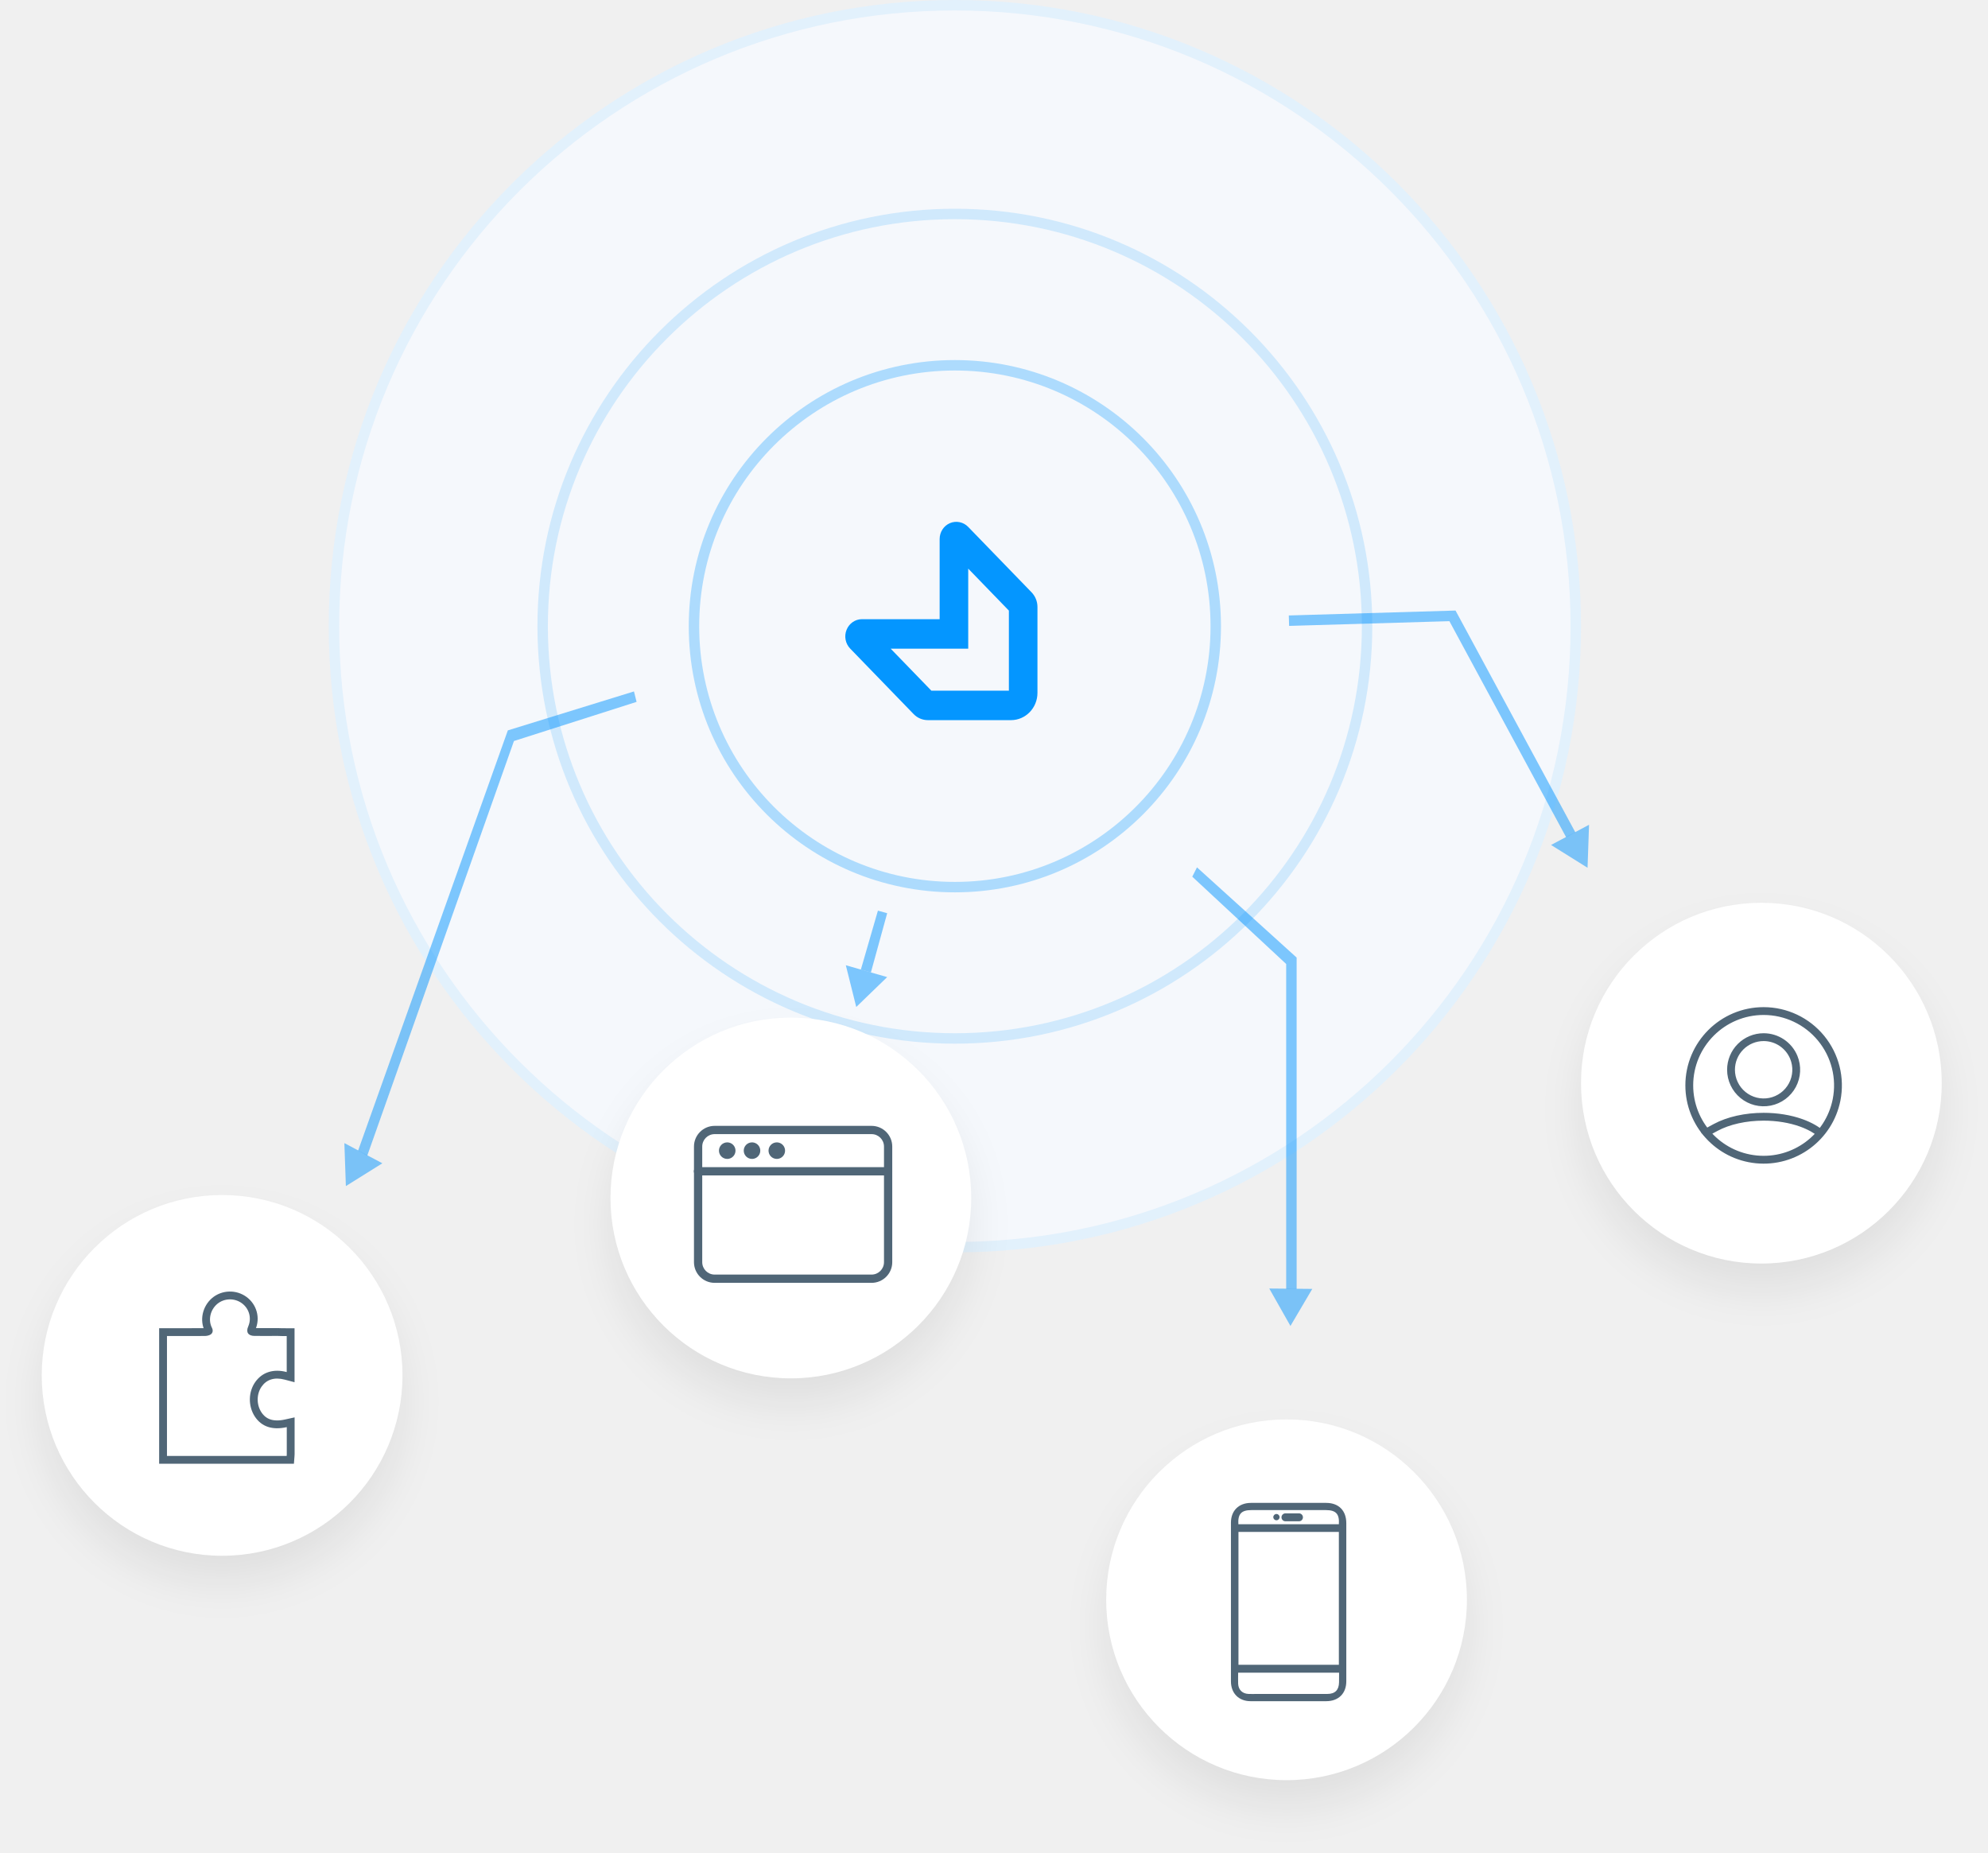
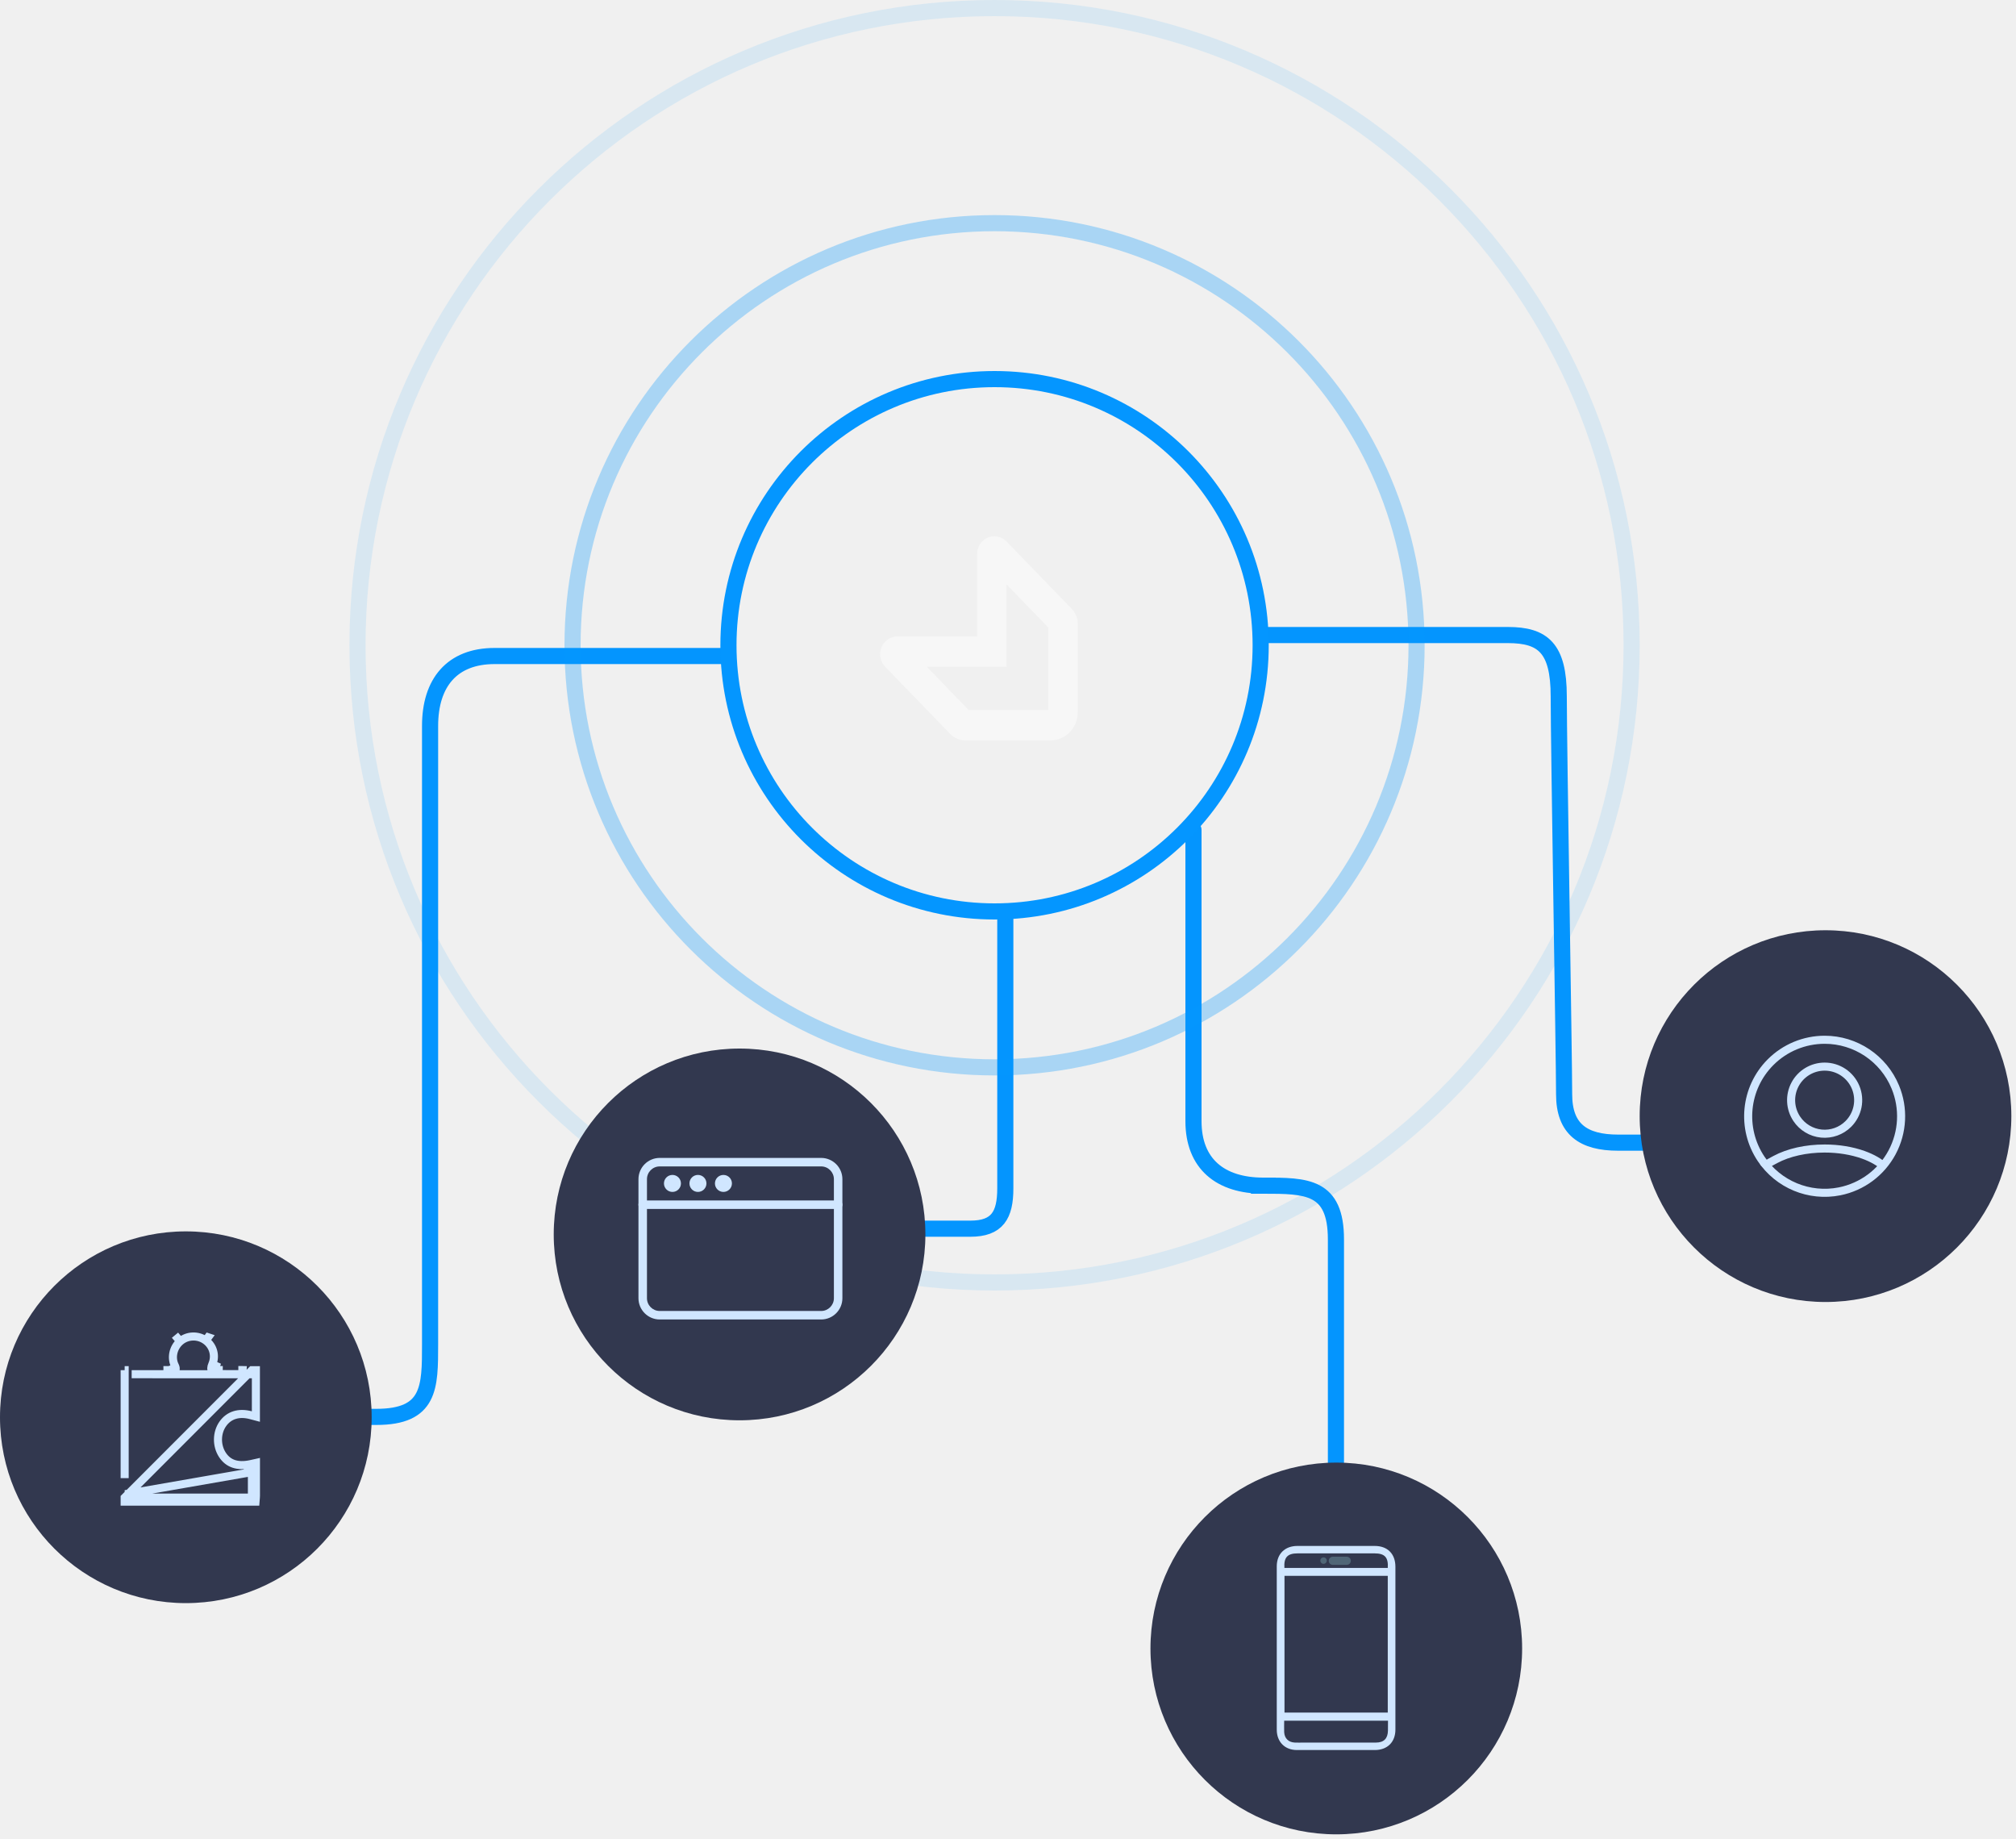
- <svg xmlns="http://www.w3.org/2000/svg" width="381" height="355" fill="none">
-   <circle cx="183" cy="120" r="120" fill="#F5F8FC" />
-   <circle cx="183" cy="120" r="119" stroke="#0496FF" stroke-opacity=".08" stroke-width="2" />
-   <circle cx="183" cy="120" r="80" fill="#F5F8FC" />
-   <circle cx="183" cy="120" r="79" stroke="#0496FF" stroke-opacity=".15" stroke-width="2" />
-   <circle cx="183" cy="120" r="51" fill="#F5F8FC" />
-   <circle cx="183" cy="120" r="50" stroke="#0496FF" stroke-opacity=".3" stroke-width="2" />
-   <path fill="#0496FF" d="M193.765 138h-15.941a3.786 3.786 0 0 1-2.74-1.172l-12.145-12.537a3.369 3.369 0 0 1-.695-3.596c.498-1.239 1.656-2.041 2.956-2.041h14.884v-15.36c0-1.337.775-2.533 1.973-3.047 1.179-.507 2.584-.218 3.486.713l12.152 12.541a4.051 4.051 0 0 1 1.134 2.828v16.447c-.002 2.882-2.272 5.224-5.064 5.224zm-15.273-5.651h14.861v-15.338l-7.793-8.043v15.338h-14.861l7.793 8.043z" />
-   <circle cx="337.567" cy="207.567" r="34.567" fill="#fff" filter="url(#filter0_d)" />
-   <path stroke="#506677" stroke-width="1.5" d="M338 198.75a6.253 6.253 0 0 1 5.774 3.858 6.252 6.252 0 0 1-4.555 8.522 6.252 6.252 0 0 1-7.469-6.13c0-1.658.658-3.247 1.831-4.419A6.245 6.245 0 0 1 338 198.75zM349.258 217.5c-.993-.926-2.371-1.722-4.036-2.32-2.137-.769-4.651-1.18-7.222-1.18-3.448 0-6.754.737-9.192 2.05-1.192.642-1.808.95-2.308 1.45" />
-   <path stroke="#506677" stroke-width="1.5" d="M338 193.75a14.252 14.252 0 0 1 13.976 17.03A14.251 14.251 0 0 1 323.75 208 14.247 14.247 0 0 1 338 193.75z" />
-   <circle cx="151.567" cy="229.567" r="34.567" fill="#fff" filter="url(#filter1_d)" />
-   <path fill="#506677" d="M167.042 245.833h-30.084a3.962 3.962 0 0 1-3.958-3.958v-22.167a3.963 3.963 0 0 1 3.958-3.958h30.084a3.963 3.963 0 0 1 3.958 3.958v22.167a3.962 3.962 0 0 1-3.958 3.958zm-30.084-28.5a2.378 2.378 0 0 0-2.375 2.375v22.167a2.378 2.378 0 0 0 2.375 2.375h30.084a2.378 2.378 0 0 0 2.375-2.375v-22.167a2.378 2.378 0 0 0-2.375-2.375h-30.084z" />
-   <path fill="#506677" d="M170.208 225.25h-36.416a.792.792 0 1 1 0-1.583h36.416a.791.791 0 1 1 0 1.583zM139.333 222.083a1.584 1.584 0 1 0 0-3.167 1.584 1.584 0 0 0 0 3.167zM144.083 222.083a1.584 1.584 0 1 0 0-3.167 1.584 1.584 0 0 0 0 3.167zM148.833 222.083a1.584 1.584 0 1 0 0-3.167 1.584 1.584 0 0 0 0 3.167z" />
-   <circle cx="42.567" cy="263.567" r="34.567" fill="#fff" filter="url(#filter2_d)" />
-   <mask id="a" width="27" height="34" x="30" y="247" fill="#000" maskUnits="userSpaceOnUse">
-     <path fill="#fff" d="M30 247h27v34H30z" />
-     <path d="M54.95 256.034v6.895c-2.517-.668-4.674.01-6.01 1.881-1.366 1.911-1.407 4.634-.112 6.627 1.284 1.963 3.359 2.662 6.133 2.045v5.189c0 .103-.01.195-.021.329H32v-22.976h.555c2.229 0 4.448.01 6.677-.01.319 0 .658-.062.946-.185.575-.237.729-.802.452-1.357-.771-1.479-.36-3.421.975-4.572 1.336-1.141 3.329-1.202 4.757-.154 1.407 1.038 1.9 2.856 1.212 4.439-.483 1.089-.02 1.808 1.192 1.818 1.469.021 2.948 0 4.417 0 .576.031 1.15.031 1.767.031z" />
-   </mask>
-   <path fill="#506677" d="M54.95 256.034h1.5v-1.5h-1.5v1.5zm0 6.895l-.384 1.45 1.884.5v-1.95h-1.5zm-6.01 1.881l1.22.872.001-.001-1.22-.871zm-.112 6.627l-1.259.817.003.005 1.255-.822zm6.133 2.045h1.5v-1.87l-1.826.406.326 1.464zM54.94 279v1.5h1.39l.106-1.385L54.94 279zM32 279h-1.5v1.5H32V279zm0-22.976v-1.5h-1.5v1.5H32zm7.232-.01v-1.5h-.014l.014 1.5zm.946-.185l-.57-1.388-.011.005-.01.004.59 1.379zm.452-1.357l1.341-.67-.005-.011-.006-.011-1.33.692zm.975-4.572l-.974-1.141-.005.005.98 1.136zm4.757-.154l.89-1.208-.003-.002-.887 1.21zm1.212 4.439l1.372.608.004-.01-1.376-.598zm1.192 1.818l.02-1.499h-.007l-.013 1.499zm4.417 0l.08-1.497-.04-.003h-.04v1.5zm.267.031V262.929h3v-.013-.013-.014-.013-.013-.014-.013-.013-.014-.013-.013-.014-.013-.013-.013-.014-.013-.013-.014-.013-.013-.014-.013-.013-.014-.013-.013-.013-.014-.013-.013-.014-.013-.013-.014-.013-.013-.014-.013-.013-.013-.014-.013-.013-.014-.013-.013-.014-.013-.013-.014-.013-.013-.013-.014-.013-.013-.014-.013-.013-.014-.013-.013-.014-.013-.013-.014-.013-.013-.013-.014-.013-.013-.014-.013-.013-.014-.013-.013-.014-.013-.013-.014-.013-.013-.014-.013-.013-.014-.013-.013-.013-.014-.013-.013-.014-.013-.013-.014-.013-.013-.014-.013-.013-.014-.013-.013-.014-.013-.013-.014-.013-.013-.014-.013-.013-.014-.013-.013-.014-.013-.013-.014-.013-.013-.014-.013-.013-.014-.013-.013-.014-.013-.013-.014-.013-.013-.014-.013-.013-.014-.013-.013-.014-.013-.013-.014-.013-.013-.014-.013-.014-.013-.013-.014-.013-.013-.014-.013-.013-.014-.013-.013-.014-.013-.013-.014-.013-.014-.013-.013-.014-.013-.013-.014-.013-.013-.014-.013-.014-.013-.013-.014-.013-.013-.014-.013-.013-.014-.013-.014-.013-.013-.014-.013-.013-.014-.013-.014-.013-.013-.014-.013-.013-.014-.013-.014-.013-.013-.014-.013-.014-.013-.013-.014-.013-.014-.013-.013-.014-.013-.013-.014-.013-.014-.013-.013-.014-.013-.014-.013-.013-.014-.013-.014-.013-.014-.013-.013-.014-.013-.014-.013-.013-.014-.013-.014-.013-.014-.013-.013-.014-.013-.014-.013-.013-.014-.013-.014-.013-.014-.013-.013-.014-.013-.014-.013-.014-.013-.014-.013-.013-.014-.013-.014-.013-.014-.013-.014-.013-.013-.014-.013-.014-.013-.014-.013-.014-.013-.014-.013-.013-.014-.013-.014-.013-.014-.013-.014-.013-.014-.013-.014-.013-.014-.013-.014-.013-.013-.014-.013-.014-.013-.014-.013-.014-.013-.014-.013-.014-.013-.014-.013-.014-.013-.014-.013-.014-.013-.014-.013-.014-.013-.014-.013-.014-.013-.014-.013-.014-.013-.014-.014-.013-.014-.013-.014-.013-.014-.013-.014-.013-.014-.013-.014-.013-.014-.013-.014-.014-.013-.014-.013-.014-.013-.014-.013-.014-.014-.013-.014-.013-.014-.013-.014-.013-.014-.014-.013-.014-.013-.014-.013-.014-.014-.013-.014-.013-.014-.014-.013-.014-.013-.014-.013-.014-.014-.013-.014-.013-.014-.014-.013-.014-.013-.014-.014-.013-.014-.014-.013-.014-.013-.014-.014-.013-.014-.013-.014-.014-.013-.014-.014-.013-.014-.014-.013-.014-.013-.014-.014-.013-.014-.014-.013-.014-.014-.013-.014-.014-.013-.014-.014-.013-.014-.014-.013-.014-.014-.013-.014-.014-.013-.014-.014-.013-.014-.014-.014-.013-.014-.014-.013-.014-.014-.013-.014-.014-.014-.013-.014-.014-.013-.014-.014-.014-.013-.014-.014-.013-.014-.014-.014-.013-.014-.014-.014-.013-.014-.014-.014-.013-.014-.014-.014-.013-.014-.014-.014-.013-.014-.014-.014-.013-.014-.014-.014-.014-.013-.014-.014-.014h-3zm1.885 5.445c-3.018-.801-5.86 0-7.615 2.459l2.441 1.743c.915-1.281 2.39-1.837 4.405-1.302l.77-2.9zm-7.615 2.458c-1.733 2.425-1.773 5.818-.15 8.317l2.516-1.634c-.967-1.488-.925-3.54.075-4.938l-2.44-1.745zm-.148 8.322c.811 1.239 1.915 2.132 3.288 2.59 1.35.452 2.852.447 4.426.097l-.65-2.928c-1.2.266-2.124.221-2.825-.014-.68-.227-1.255-.665-1.728-1.388l-2.51 1.643zm5.889 1.223V278.671h3v-.01-.01-.01-.01-.01-.011-.01-.01-.01-.01-.01-.01-.01-.01-.011-.01-.01-.01-.01-.01-.01-.01-.01-.011-.01-.01-.01-.01-.01-.01-.01-.01-.011-.01-.01-.01-.01-.01-.01-.01-.011-.01-.01-.01-.01-.01-.01-.01-.01-.011-.01-.01-.01-.01-.01-.01-.01-.01-.011-.01-.01-.01-.01-.01-.01-.01-.011-.01-.01-.01-.01-.01-.01-.01-.01-.011-.01-.01-.01-.01-.01-.01-.01-.011-.01-.01-.01-.01-.01-.01-.01-.01-.011-.01-.01-.01-.01-.01-.01-.01-.011-.01-.01-.01-.01-.01-.01-.01-.01-.011-.01-.01-.01-.01-.01-.01-.01-.011-.01-.01-.01-.01-.01-.01-.01-.01-.011-.01-.01-.01-.01-.01-.01-.01-.011-.01-.01-.01-.01-.01-.01-.01-.01-.011-.01-.01-.01-.01-.01-.01-.01-.011-.01-.01-.01-.01-.01-.01-.01-.011-.01-.01-.01-.01-.01-.01-.01-.01-.011-.01-.01-.01-.01-.01-.01-.01-.011-.01-.01-.01-.01-.01-.01-.01-.011-.01-.01-.01-.01-.01-.01-.01-.011-.01-.01-.01-.01-.01-.01-.01-.011-.01-.01-.01-.01-.01-.01-.01-.011-.01-.01-.01-.01-.01-.01-.01-.011-.01-.01-.01-.01-.01-.01-.01-.011-.01-.01-.01-.01-.01-.01-.01-.011-.01-.01-.01-.01-.01-.01-.01-.011-.01-.01-.01-.01-.01-.01-.01-.011-.01-.01-.01-.01-.01-.01-.011-.01-.01-.01-.01-.01-.01-.01-.011-.01-.01-.01-.01-.01-.01-.01-.011-.01-.01-.01-.01-.01-.01-.011-.01-.01-.01-.01-.01-.01-.01-.011-.01-.01-.01-.01-.01-.01-.011-.01-.01-.01-.01-.01-.01-.01-.011-.01-.01-.01-.01-.01-.01-.011-.01-.01-.01-.01-.01-.01-.011-.01-.01-.01-.01-.01-.01-.011-.01-.01-.01-.01-.01-.01-.01-.011-.01-.01-.01-.01-.01-.01-.011-.01-.01-.01-.01-.01-.01-.011-.01-.01-.01-.01-.01-.01-.011-.01-.01-.01-.01-.01-.01-.011-.01-.01-.01-.01-.01-.01-.011-.01-.01-.01-.01-.01-.011-.01-.01-.01-.01-.01-.01-.011-.01-.01-.01-.01-.01-.01-.011-.01-.01-.01-.01-.01-.01-.011-.01-.01-.01-.01-.01-.011-.01-.01-.01-.01-.01-.01-.011-.01-.01-.01-.01-.01-.011-.01-.01-.01-.01-.01-.01-.011-.01-.01-.01-.01-.01-.011-.01-.01-.01-.01-.01-.01-.011-.01-.01-.01-.01-.01-.011-.01-.01-.01-.01-.01-.011-.01-.01-.01-.01-.01-.011-.01-.01-.01-.01-.01-.01-.011-.01-.01-.01-.01-.01-.011-.01-.01-.01-.01-.01-.011-.01-.01-.01-.01-.01-.011-.01-.01-.01-.01-.01-.011-.01-.01-.01-.01-.01-.011-.01-.01-.01-.01-.01-.011-.01-.01-.01-.01-.011-.01-.01-.01-.01-.01-.011-.01-.01-.01-.01-.01-.011-.01-.01h-3zm0 5.189l-.003.044-.005.068-.009.102 2.992.23c.005-.072.025-.265.025-.444h-3zm1.479-1.171H32v3H54.94v-3zM33.5 279v-.045-.044-.045-.045-.045-.044-.045-.045-.045-.044-.045-.045-.045-.044-.045-.045-.044-.045-.045-.045-.044-.045-.045-.045-.044-.045-.045-.045-.044-.045-.045-.045-.044-.045-.045-.044-.045-.045-.045-.044-.045-.045-.045-.044-.045-.045-.045-.044-.045-.045-.045-.044-.045-.045-.044-.045-.045-.045-.044-.045-.045-.045-.044-.045-.045-.045-.044-.045-.045-.045-.044-.045-.045-.045-.044-.045-.045-.045-.044-.045-.045-.045-.044-.045-.045-.045-.044-.045-.045-.044-.045-.045-.045-.044-.045-.045-.045-.044-.045-.045-.045-.044-.045-.045-.045-.044-.045-.045-.045-.045-.044-.045-.045-.045-.044-.045-.045-.045-.044-.045-.045-.045-.044-.045-.045-.045-.044-.045-.045-.045-.044-.045-.045-.045-.044-.045-.045-.045-.045-.044-.045-.045-.045-.044-.045-.045-.045-.044-.045-.045-.045-.045-.044-.045-.045-.045-.044-.045-.045-.045-.044-.045-.045-.045-.045-.044-.045-.045-.045-.044-.045-.045-.045-.045-.044-.045-.045-.045-.045-.044-.045-.045-.045-.044-.045-.045-.045-.045-.044-.045-.045-.045-.045-.044-.045-.045-.045-.045-.044-.045-.045-.045-.045-.044-.045-.045-.045-.045-.044-.045-.045-.045-.045-.044-.045-.045-.045-.045-.044-.045-.045-.045-.045-.045-.044-.045-.045-.045-.045-.044-.045-.045-.045-.045-.045-.044-.045-.045-.045-.045-.045-.044-.045-.045-.045-.045-.044-.045-.045-.045-.045-.045-.045-.044-.045-.045-.045-.045-.045-.044-.045-.045-.045-.045-.045-.044-.045-.045-.045-.045-.045-.045-.044-.045-.045-.045-.045-.045-.045-.044-.045-.045-.045-.045-.045-.045-.044-.045-.045-.045-.045-.045-.045-.045-.044-.045-.045-.045-.045-.045-.045-.045-.044-.045-.045-.045-.045-.045-.045-.045-.045-.044-.045-.045-.045-.045-.045-.045-.045-.045-.045-.044-.045-.045-.045-.045-.045-.045-.045-.045-.045-.044-.045-.045-.045-.045-.045-.045-.045-.045-.045-.045-.045-.044-.045-.045-.045-.045-.045-.045-.045-.045-.045-.045-.045-.045-.045-.045-.044-.045-.045-.045-.045-.045-.045-.045-.045-.045-.045-.045-.045-.045-.045-.045-.045-.045-.045-.045-.045-.045-.044-.045-.045-.045-.045-.045-.045-.045-.045-.045-.045-.045-.045-.045-.045-.045-.045-.045-.045-.045-.045-.045-.045-.045-.045-.045-.045-.045-.045-.045-.045-.045-.045-.045-.045-.045-.045-.045-.045-.045-.045-.045-.045-.045-.045-.045-.045-.045-.045-.045-.045-.046-.045-.045-.045-.045-.045-.045-.045-.045-.045-.045-.045-.045-.045-.045-.045-.045-.045-.045-.045-.045-.046-.045-.045-.045-.045-.045-.045-.045-.045-.045-.045-.045-.045-.046-.045-.045-.045-.045-.045-.045-.045-.045-.045-.045-.046-.045-.045-.045-.045-.045-.045-.045-.045-.045-.046-.045-.045-.045-.045-.045-.045-.045-.046-.045-.045-.045-.045-.045-.045-.046-.045-.045-.045-.045-.045-.045-.046-.045-.045-.045h-3V279h3zM32 257.524H32.554v-3h-.001-.002-.006-.001-.001-.001-.001-.001-.002-.006-.001-.001-.001-.001-.001-.002-.006-.001-.001-.001-.001-.001-.002-.006-.001-.001-.001-.001-.001-.008-.001-.001-.001-.001-.001-.008-.001-.001-.001-.001-.001-.008-.001-.001-.001-.001-.001-.008-.001-.001-.001-.001-.001-.008-.001-.001-.001-.001-.001-.008-.001-.001-.001-.001-.001-.008-.001-.001-.001-.001-.001-.008-.001-.001-.001-.001-.001-.008-.001-.001-.001-.001-.001-.008-.001-.001-.001-.001-.001-.008-.001-.001-.001-.001-.001-.008-.001-.001-.001-.001-.001-.008-.001-.001-.001-.001-.001-.008-.001-.001-.001-.001-.002-.006-.001-.001-.001-.001-.001-.002-.006-.001-.001-.001-.001-.001-.002-.006-.001-.001-.001-.001-.001-.002-.006-.001-.001-.001-.001-.001-.002-.006-.001-.001-.001-.001-.001-.002-.006-.001-.001-.001-.001-.001-.002-.006-.001-.001-.001-.001-.001-.002-.006-.001-.001-.001-.001-.001-.002-.006-.001-.001-.001-.001-.001-.002-.006-.001-.001-.001-.001-.001-.002-.006-.001-.001-.001-.001-.001-.002-.006-.001-.001-.001-.001-.001-.002-.006-.001-.001-.001-.001-.001-.002-.006-.001-.001-.001-.001-.001-.002-.006-.001-.001-.001-.001-.001-.002-.006-.001-.001-.001-.001-.001-.002-.006-.001-.001-.001-.001-.001-.002-.006-.001-.001-.001-.001-.001-.002-.006-.001-.001-.001-.001-.001-.002-.006-.001-.001-.001-.001-.001-.002-.006-.001-.001-.001-.001-.001-.002-.006-.001-.001-.001-.001-.001-.002-.006-.001-.001-.001-.001-.001-.002-.006-.001-.001-.001-.001-.001-.002H32v3zm.555 0c2.22 0 4.453.01 6.691-.01l-.028-3c-2.22.02-4.425.01-6.663.01v3zm6.677-.01c.495 0 1.039-.093 1.537-.307l-1.182-2.757a.977.977 0 0 1-.355.064v3zm1.516-.298c.654-.269 1.182-.786 1.406-1.495.215-.682.094-1.366-.183-1.919l-2.683 1.341a.269.269 0 0 1-.021-.086.579.579 0 0 1 .026-.238.667.667 0 0 1 .154-.262.51.51 0 0 1 .16-.116l1.14 2.775zm1.212-3.436c-.426-.818-.223-2.014.625-2.744l-1.959-2.272c-1.823 1.571-2.442 4.259-1.327 6.401l2.66-1.385zm.62-2.74c.796-.68 2.018-.729 2.894-.085l1.776-2.419c-1.98-1.452-4.744-1.378-6.619.223l1.949 2.281zm2.892-.087c.851.628 1.132 1.701.727 2.633l2.75 1.197c.971-2.232.266-4.797-1.697-6.245l-1.78 2.415zm.73 2.624c-.34.768-.527 1.816.076 2.741.6.92 1.631 1.178 2.475 1.185l.026-2.999c-.164-.002-.219-.028-.202-.021a.529.529 0 0 1 .214.197.534.534 0 0 1 .095.285c0 .024-.004-.03.06-.172l-2.743-1.216zm2.543 3.926c1.481.021 2.999 0 4.438 0v-3c-1.498 0-2.94.021-4.396.001l-.042 2.999zm4.358-.002c.622.034 1.238.033 1.847.033v-3c-.623 0-1.158 0-1.686-.028l-.16 2.995z" mask="url(#a)" />
-   <circle cx="246.567" cy="306.567" r="34.567" fill="#fff" filter="url(#filter3_d)" />
-   <path fill="#506677" d="M235.909 307v-15.2c0-2.311 1.505-3.8 3.843-3.8h14.416c2.391 0 3.85 1.477 3.85 3.888v30.302c0 2.328-1.494 3.808-3.84 3.81h-14.509c-2.259 0-3.76-1.52-3.76-3.8V307zm1.442-13.438v25.46h19.242v-25.455l-19.242-.005zm19.285 26.975h-19.345c0 .751-.026 1.44 0 2.126.055 1.166.81 1.9 1.993 1.948.546.026 1.094 0 1.639 0h13.458c1.483 0 2.221-.749 2.245-2.226.01-.598.01-1.197.01-1.848zm-19.304-28.445h19.263c.128-1.962-.556-2.71-2.465-2.71h-14.326c-1.903 0-2.593.743-2.472 2.71z" />
-   <path stroke="#506677" stroke-linecap="round" stroke-miterlimit="10" stroke-width="1.52" d="M246.356 290.764h2.591" />
-   <path fill="#506677" d="M244.63 291.332a.603.603 0 1 0 0-1.206.603.603 0 0 0 0 1.206z" />
-   <path fill="#0495FE" fill-opacity=".5" d="M73.277 222.923l-6.99 4.367-.287-8.237 7.277 3.87z" />
-   <path fill="#0495FE" fill-opacity=".5" fill-rule="evenodd" d="M98.5 142l23.5-7.5-.5-2-24.174 7.465-28.695 80.527 1.76.951L98.5 142z" clip-rule="evenodd" />
-   <path fill="#0495FE" fill-opacity=".5" d="M297.263 161.923l6.99 4.367.287-8.237-7.277 3.87z" />
-   <path fill="#0495FE" fill-opacity=".5" fill-rule="evenodd" d="M277.779 119.035l-30.72.907-.059-2 31.952-.942 22.957 42.492-1.759.951-22.371-41.408z" clip-rule="evenodd" />
-   <path fill="#0495FE" fill-opacity=".5" d="M170.027 187.24l-5.926 5.728-1.997-7.996 2.881.825 1.922.55 3.12.893z" />
-   <path fill="#0495FE" fill-opacity=".5" d="M166.907 186.347l-1.922-.55 3.268-11.288 1.774.491-3.12 11.347zM243.256 246.919l4.058 7.173 4.183-7.101-8.241-.072z" />
-   <path fill="#0495FE" fill-opacity=".5" fill-rule="evenodd" d="M246.496 184.729L228.5 168l.902-1.785 19.097 17.285V247l-2-.004-.003-62.267z" clip-rule="evenodd" />
-   <defs>
-     <filter id="filter0_d" width="85.133" height="85.133" x="295" y="170" color-interpolation-filters="sRGB" filterUnits="userSpaceOnUse">
-       <feFlood flood-opacity="0" result="BackgroundImageFix" />
-       <feColorMatrix in="SourceAlpha" values="0 0 0 0 0 0 0 0 0 0 0 0 0 0 0 0 0 0 127 0" />
-       <feOffset dy="5" />
-       <feGaussianBlur stdDeviation="4" />
-       <feColorMatrix values="0 0 0 0 0 0 0 0 0 0 0 0 0 0 0 0 0 0 0.07 0" />
-       <feBlend in2="BackgroundImageFix" result="effect1_dropShadow" />
-       <feBlend in="SourceGraphic" in2="effect1_dropShadow" result="shape" />
-     </filter>
-     <filter id="filter1_d" width="85.133" height="85.133" x="109" y="192" color-interpolation-filters="sRGB" filterUnits="userSpaceOnUse">
-       <feFlood flood-opacity="0" result="BackgroundImageFix" />
-       <feColorMatrix in="SourceAlpha" values="0 0 0 0 0 0 0 0 0 0 0 0 0 0 0 0 0 0 127 0" />
-       <feOffset dy="5" />
-       <feGaussianBlur stdDeviation="4" />
-       <feColorMatrix values="0 0 0 0 0 0 0 0 0 0 0 0 0 0 0 0 0 0 0.07 0" />
-       <feBlend in2="BackgroundImageFix" result="effect1_dropShadow" />
-       <feBlend in="SourceGraphic" in2="effect1_dropShadow" result="shape" />
-     </filter>
-     <filter id="filter2_d" width="85.133" height="85.133" x="0" y="226" color-interpolation-filters="sRGB" filterUnits="userSpaceOnUse">
-       <feFlood flood-opacity="0" result="BackgroundImageFix" />
-       <feColorMatrix in="SourceAlpha" values="0 0 0 0 0 0 0 0 0 0 0 0 0 0 0 0 0 0 127 0" />
-       <feOffset dy="5" />
-       <feGaussianBlur stdDeviation="4" />
-       <feColorMatrix values="0 0 0 0 0 0 0 0 0 0 0 0 0 0 0 0 0 0 0.07 0" />
-       <feBlend in2="BackgroundImageFix" result="effect1_dropShadow" />
-       <feBlend in="SourceGraphic" in2="effect1_dropShadow" result="shape" />
-     </filter>
-     <filter id="filter3_d" width="85.133" height="85.133" x="204" y="269" color-interpolation-filters="sRGB" filterUnits="userSpaceOnUse">
-       <feFlood flood-opacity="0" result="BackgroundImageFix" />
-       <feColorMatrix in="SourceAlpha" values="0 0 0 0 0 0 0 0 0 0 0 0 0 0 0 0 0 0 127 0" />
-       <feOffset dy="5" />
-       <feGaussianBlur stdDeviation="4" />
-       <feColorMatrix values="0 0 0 0 0 0 0 0 0 0 0 0 0 0 0 0 0 0 0.07 0" />
-       <feBlend in2="BackgroundImageFix" result="effect1_dropShadow" />
-       <feBlend in="SourceGraphic" in2="effect1_dropShadow" result="shape" />
-     </filter>
-   </defs>
+ <svg xmlns="http://www.w3.org/2000/svg" width="375" height="342" fill="none">
+   <path d="M235.653 118.1H280.5c6.5 0 9.445 2.4 9.445 11.4s1 67.5 1 74 3.555 9 10.055 9h35M134.5 122H92c-7.942 0-12 5-12 13v115c0 8 0 13.5-10 13.5H50.5" stroke="#0495FE" stroke-width="3" stroke-linecap="round" />
+   <path d="M223.5 154.3a1.5 1.5 0 0 0-3 0h3zm-1.5 0l-1.5.001V208.5h3v-30.078-16.77-5.349-1.482-.388-.099-.026-.006-.001l-1.5-.001zm-1.5 54.2c0 4.298 1.365 7.745 4.001 10.098 2.61 2.328 6.263 3.402 10.499 3.402v-3c-3.764 0-6.611-.955-8.501-2.641-1.864-1.662-2.999-4.215-2.999-7.859h-3zM235 222H237.309v-3h-.001-.001-.003H232.694h-.002-.001v3H235v-3H232.701h-.008-.001-.001v3H237.309v-3h-.006H235v3zm12 8.5V278h3v-.002-.002-.003-.004-.004-.006-.006-.007-.008-.009-.01-.01-.012-.012-.013-.014-.014-.016-.016-.017-.018-.018-.019-.021-.021-.021-.023-.023-.024-.025-.026-.026-.027-.028-.029-.029-.03-.031-.032-.032-.033-.034-.035-.035-.036-.037-.037-.038-.039-.04-.04-.041-.042-.043-.043-.044-.044-.045-.046-.047-.047-.048-.049-.049-.05-.051-.051-.052-.053-.053-.054-.055-.055-.056-.056-.057-.058-.059-.059-.059-.061-.061-.061-.062-.063-.063-.064-.065-.065-.066-.066-.067-.068-.068-.069-.069-.07-.07-.071-.072-.072-.073-.073-.074-.074-.075-.076-.076-.076-.077-.078-.078-.079-.079-.08-.08-.081-.081-.082-.082-.083-.083-.084-.085-.084-.086-.086-.086-.087-.087-.088-.088-.089-.089-.089-.091-.09-.091-.092-.091-.093-.093-.093-.094-.094-.094-.095-.096-.095-.097-.096-.098-.097-.098-.098-.099-.099-.1-.1-.1-.101-.101-.101-.102-.102-.103-.103-.103-.104-.104-.105-.105-.105-.105-.106-.106-.107-.107-.107-.108-.108-.108-.109-.108-.11-.109-.11-.11-.111-.11-.112-.111-.112-.112-.112-.112-.113-.113-.114-.114-.113-.115-.114-.115-.115-.115-.116-.116-.116-.116-.117-.116-.117-.118-.117-.118-.118-.118-.118-.119-.119-.119-.119-.12-.119-.12-.12-.12-.121-.121-.12-.121-.122-.121-.122-.121-.122-.122-.122-.123-.122-.123-.123-.123-.123-.123-.124-.123-.124-.124-.124-.124-.124-.125V258v-.125-.124-.125-.125-.125-.125-.125V257v-.125-.125-.126-.126-.125-.126-.126-.126-.126-.126-.126-.126-.126-.127-.126-.127-.126-.126-.127-.127-.126-.127-.126-.127-.127-.127-.126-.127-.127-.126-.127-.127-.127-.127-.126-.127-.127-.126-.127-.127-.126-.127-.127-.126-.127-.126-.127-.126-.126-.127-.126-.126-.126-.126-.126-.126-.126-.126-.125-.126-.126-.125-.125-.126-.125-.125-.125-.125-.125-.124-.125-.124-.125-.124-.124-.124-.124-.123-.124-.123-.123-.123-.123-.123-.123-.122-.123-.122-.122-.122-.122-.121-.121-.122-.121-.12-.121-.12-.121-.12-.119-.12-.119-.12-.119-.118-.119-.118-.119-.117-.118-.118-.117-.117-.116-.117-.116-.116-.116-.115-.116-.115-.114-.115-.114-.114-.113-.114-.113V241v-.112-.112-.112-.112-.111-.111-.111-.11-.11-.11-.11-.109-.109-.108-.108-.108-.108-.107-.107-.106-.106-.106-.106-.105-.104-.105-.104-.103-.104-.103-.102-.102-.102-.102-.101-.1-.1-.1-.1-.099-.098-.099-.098-.097-.097-.097-.096-.095-.096-.095-.094-.094-.094-.093-.093-.092-.092-.091-.091-.09-.09-.09-.089-.088-.089-.087-.087-.087-.086-.086-.085-.085-.084-.084-.083-.083-.082-.082-.081-.081-.08-.079-.079-.079-.078-.078-.077-.076-.076-.075-.075-.074-.074-.073-.073-.072-.071-.071-.07-.07-.069-.069-.068-.067-.067-.066-.066-.065-.065-.063-.064-.062-.062-.062-.06-.061-.059-.059h-3zm3 0c0-2.62-.358-4.731-1.119-6.403-.78-1.712-1.954-2.896-3.432-3.674-1.437-.756-3.096-1.096-4.822-1.26-1.726-.164-3.646-.163-5.627-.163v3c2.019 0 3.787.001 5.342.149 1.555.149 2.771.434 3.709.928.897.472 1.598 1.163 2.1 2.264.519 1.14.849 2.779.849 5.159h3z" fill="#0495FE" />
+   <path d="M187 170.421V221c0 5-1.5 7.5-6.5 7.5h-14" stroke="#0495FE" stroke-width="3" stroke-linecap="round" />
+   <circle cx="185" cy="120" r="118.5" stroke="#0496FF" stroke-opacity=".1" stroke-width="3" />
+   <circle cx="185" cy="120" r="78.5" stroke="#0496FF" stroke-opacity=".3" stroke-width="3" />
+   <circle cx="185" cy="120" r="49.5" stroke="#0496FF" stroke-width="3" />
+   <path d="M195.422 137.682h-15.913a3.776 3.776 0 0 1-2.735-1.171l-12.125-12.522a3.363 3.363 0 0 1-.693-3.591c.496-1.237 1.653-2.039 2.95-2.039h14.858v-15.342c0-1.335.774-2.53 1.97-3.042 1.177-.507 2.58-.218 3.48.711l12.131 12.526a4.051 4.051 0 0 1 1.132 2.825v16.428c-.002 2.877-2.268 5.217-5.055 5.217zm-15.247-5.645h14.835v-15.319l-7.779-8.033v15.319h-14.836l7.78 8.033z" fill="#F7F7F7" />
+   <circle cx="339.567" cy="207.567" r="34.567" fill="#32384F" />
+   <path d="M339.406 198.359a6.235 6.235 0 0 1 5.763 3.853 6.246 6.246 0 0 1-1.352 6.803 6.237 6.237 0 0 1-9.597-.946 6.242 6.242 0 0 1 5.186-9.71zM350.645 217.086c-.991-.926-2.367-1.72-4.029-2.318-2.134-.768-4.643-1.178-7.21-1.178-3.442 0-6.742.736-9.176 2.048-1.19.64-1.805.948-2.304 1.448" stroke="#D0E6FF" stroke-width="1.5" />
+   <path d="M339.406 193.365a14.22 14.22 0 0 1 13.141 8.786 14.235 14.235 0 0 1-10.366 19.405 14.219 14.219 0 0 1-14.602-6.052 14.236 14.236 0 0 1 1.769-17.97 14.222 14.222 0 0 1 10.058-4.169z" stroke="#D0E6FF" stroke-width="1.5" />
+   <circle cx="137.567" cy="229.567" r="34.567" fill="#32384F" />
+   <path d="M152.745 245.385h-30.031a3.957 3.957 0 0 1-3.952-3.953v-22.141a3.957 3.957 0 0 1 3.952-3.953h30.031a3.956 3.956 0 0 1 3.951 3.953v22.141a3.956 3.956 0 0 1-3.951 3.953zm-30.031-28.466a2.375 2.375 0 0 0-2.371 2.372v22.141a2.375 2.375 0 0 0 2.371 2.372h30.031a2.375 2.375 0 0 0 2.371-2.372v-22.141a2.375 2.375 0 0 0-2.371-2.372h-30.031z" fill="#D0E6FF" />
+   <path d="M155.906 224.827h-36.354a.79.79 0 0 1 0-1.582h36.354a.79.79 0 1 1 0 1.582zM125.085 221.664a1.581 1.581 0 1 0-.002-3.162 1.581 1.581 0 0 0 .002 3.162zM129.826 221.664a1.581 1.581 0 1 0 0-3.163 1.581 1.581 0 0 0 0 3.163zM134.568 221.664a1.58 1.58 0 1 0-.001-3.161 1.58 1.58 0 0 0 .001 3.161z" fill="#D0E6FF" />
+   <circle cx="34.567" cy="263.567" r="34.567" fill="#32384F" />
+   <path d="M46.848 254.824h.75V263.435l-.942-.25c-2.262-.6-4.074.016-5.197 1.589-1.18 1.652-1.222 4.036-.095 5.774.556.851 1.263 1.402 2.113 1.686.862.288 1.928.321 3.218.034l.913-.203V278.183c0 .113-.01.228-.017.321l-.005.065-.054.693H23.188v-.75l23.66-23.688zm0 0v.75m0-.75v.75m0 0c-.615 0-1.19 0-1.764-.031m1.764.031l-22.357-.011h.197l1.472.002c1.666.002 3.328.004 4.997-.012m13.927-.01l.04-.749-.02-.001h-.02v.75zm0 0c-.488 0-.978.002-1.468.004a151.8 151.8 0 0 1-2.942-.004m0 0l.01-.75h-.003l-.007.75zm0 0c-1.21-.01-1.671-.729-1.19-1.817m0 0l.686.304.002-.005-.687-.299zm0 0c.688-1.58.195-3.397-1.21-4.433m0 0l.446-.604-.002-.001-.444.605zm0 0c-1.425-1.047-3.415-.986-4.748.154m0 0l-.487-.571-.003.003.49.568zm0 0c-1.333 1.149-1.743 3.089-.974 4.567.277.554.123 1.118-.451 1.354m0 0l-.285-.693-.01.004.295.689zm0 0a2.439 2.439 0 0 1-.944.185m0 0v-.75h-.007l.007.75zm15.701 18.215v4.415c0 .079-.006.152-.013.241l-.007.088h-22.9v-.75l22.92-3.994zm0 0l.163-.035-.163-.732h-.75V273.138l.75.63zm-23.67-18.955h.75-.75zm0 0v.75m0-.75v.75m0 0v.046m0-.046v.046m0 0v.045m0-.045v.045m0 0v.045m0-.045v.045m0 0v.045m0-.045v.045m0 0v.045m0-.045v.045m0 0v.045m0-.045v.045m0 0v.045m0-.045v.045m0 0v.045m0-.045v.045m0 0v.045m0-.045v.045m0 0v.045m0-.045v.045m0 0v.045m0-.045v.045m0 0v.046m0-.046v.046m0 0v.045m0-.045v.045m0 0v.045m0-.045v.045m0 0v.045m0-.045v.045m0 0v.045m0-.045v.045m0 0v.045m0-.045v.045m0 0v.045m0-.045v.045m0 0v.045m0-.045v.045m0 0v.045m0-.045v.045m0 0v.045m0-.045v.045m0 0v.045m0-.045v.045m0 0v.045m0-.045v.045m0 0v.045m0-.045v.045m0 0v.045m0-.045v.045m0 0v.046m0-.046v.046m0 0v.045m0-.045v.045m0 0v.045m0-.045v.045m0 0v.045m0-.045v.045m0 0v.045m0-.045v.045m0 0v.045m0-.045v.045m0 0v.045m0-.045v.045m0 0v.045m0-.045v.045m0 0v.045m0-.045v.045m0 0v.045m0-.045v.045m0 0v.045m0-.045v.045m0 0v.045m0-.045v.045m0 0v.045m0-.045v.045m0 0v.045m0-.045v.045m0 0v.045m0-.045v.045m0 0v.045m0-.045v.045m0 0v.045m0-.045v.045m0 0v.045m0-.045v.045m0 0v.045m0-.045v.045m0 0v.045m0-.045v.045m0 0v.045m0-.045v.045m0 0v.045m0-.045v.045m0 0v.045m0-.045v.045m0 0v.045m0-.045v.045m0 0v.046m0-.046v.046m0 0v.045m0-.045v.045m0 0v.045m0-.045v.045m0 0v.045m0-.045v.045m0 0v.045m0-.045v.045m0 0v.045m0-.045v.045m0 0v.045m0-.045v.045m0 0v.045m0-.045v.045m0 0v.045m0-.045v.045m0 0v.045m0-.045v.045m0 0v.045m0-.045v.045m0 0v.045m0-.045v.045m0 0v.045m0-.045v.045m0 0v.045m0-.045v.045m0 0v.045m0-.045v.045m0 0v.045m0-.045v.045m0 0v.045m0-.045v.045m0 0v.045m0-.045v.045m0 0v.045m0-.045v.045m0 0v.045m0-.045v.045m0 0v.045m0-.045v.045m0 0v.045m0-.045v.045m0 0v.045m0-.045v.045m0 0v.045m0-.045v.045m0 0v.045m0-.045v.045m0 0v.045m0-.045v.045m0 0v.045m0-.045v.045m0 0v.045m0-.045v.045m0 0v.045m0-.045v.045m0 0v.045m0-.045v.045m0 0v.045m0-.045v.045m0 0v.045m0-.045v.045m0 0v.045m0-.045v.045m0 0v.045m0-.045v.045m0 0v.044m0-.044v.044m0 0v.045m0-.045v.045m0 0v.045m0-.045v.045m0 0v.045m0-.045v.045m0 0v.045m0-.045v.045m0 0v.045m0-.045v.045m0 0v.045m0-.045v.045m0 0v.045m0-.045v.045m0 0v.045m0-.045v.045m0 0v.045m0-.045v.045m0 0v.045m0-.045v.045m0 0v.045m0-.045v.045m0 0v.045m0-.045v.045m0 0v.045m0-.045v.045m0 0v.045m0-.045v.045m0 0v.045m0-.045v.045m0 0v.045m0-.045v.045m0 0v.045m0-.045v.045m0 0v.045m0-.045v.045m0 0v.045m0-.045v.045m0 0v.045m0-.045v.045m0 0v.045m0-.045v.045m0 0v.045m0-.045v.045m0 0v.045m0-.045v.045m0 0v.044m0-.044v.044m0 0v.045m0-.045v.045m0 0v.045m0-.045v.045m0 0v.045m0-.045v.045m0 0v.045m0-.045v.045m0 0v.045m0-.045v.045m0 0v.045m0-.045v.045m0 0v.045m0-.045v.045m0 0v.045m0-.045v.045m0 0v.045m0-.045v.045m0 0v.045m0-.045v.045m0 0v.045m0-.045v.045m0 0v.045m0-.045v.045m0 0v.045m0-.045v.045m0 0v.045m0-.045v.045m0 0v.044m0-.044v.044m0 0v.045m0-.045v.045m0 0v.045m0-.045v.045m0 0v.045m0-.045v.045m0 0v.045m0-.045v.045m0 0v.045m0-.045v.045m0 0v.045m0-.045v.045m0 0v.045m0-.045v.045m0 0v.045m0-.045v.045m0 0v.045m0-.045v.045m0 0v.045m0-.045v.045m0 0v.045m0-.045v.045m0 0v.044m0-.044v.044m0 0v.045m0-.045v.045m0 0v.045m0-.045v.045m0 0v.045m0-.045v.045m0 0v.045m0-.045v.045m0 0v.045m0-.045v.045m0 0v.045m0-.045v.045m0 0v.045m0-.045v.045m0 0v.045m0-.045v.045m0 0v.045m0-.045v.045m0 0v.045m0-.045v.045m0 0v.044m0-.044v.044m0 0v.045m0-.045v.045m0 0v.045m0-.045v.045m0 0v.045m0-.045v.045m0 0v.045m0-.045v.045m0 0v.045m0-.045v.045m0 0v.045m0-.045v.045m0 0v.045m0-.045v.045m0 0v.045m0-.045v.045m0 0v.044m0-.044v.044m0 0v.045m0-.045v.045m0 0v.045m0-.045v.045m0 0v.045m0-.045v.045m0 0v.045m0-.045v.045m0 0v.045m0-.045v.045m0 0v.045m0-.045v.045m0 0v.045m0-.045v.045m0 0v.044m0-.044v.044m0 0v.045m0-.045v.045m0 0v.045m0-.045v.045m0 0v.045m0-.045v.045m0 0v.045m0-.045v.045m0 0v.045m0-.045v.045m0 0v.045m0-.045v.045m0 0v.045m0-.045v.045m0 0v.044m0-.044v.044m0 0v.045m0-.045v.045m0 0v.045m0-.045v.045m0 0v.045m0-.045v.045m0 0v.045m0-.045v.045m0 0v.045m0-.045v.045m0 0v.045m0-.045v.045m0 0v.044m0-.044v.044m0 0v.045m0-.045v.045m0 0v.045m0-.045v.045m0 0v.045m0-.045v.045m0 0v.045m0-.045v.045m0 0v.045m0-.045v.045m0 0v.045m0-.045v.045m0 0v.044m0-.044v.044m0 0v.045m0-.045v.045m0 0v.045m0-.045v.045m0 0v.045m0-.045v.045m0 0v.045m0-.045v.045m0 0v.045m0-.045v.045m0 0v.045m0-.045v.045m0 0v.044m0-.044v.044m0 0v.045m0-.045v.045m0 0v.045m0-.045v.045m0 0v.045m0-.045v.045m0 0v.045m0-.045v.045m0 0v.045m0-.045v.045m0 0v.044m0-.044v.044m0 0v.045m0-.045v.045m0 0v.045m0-.045v.045m0 0v.045m0-.045v.045m0 0v.045m0-.045v.045m0 0v.045m0-.045v.045m0 0v.044m0-.044v.044m0 0v.045m0-.045v.045m0 0v.045m0-.045v.045m0 0v.045m0-.045v.045m0 0v.045m0-.045v.045m0 0v.045m0-.045v.045m0 0v.044m0-.044v.044m0 0v.045m0-.045v.045m0 0v.045m0-.045v.045m0 0v.045m0-.045v.045m0 0v.045m0-.045v.045m0 0v.045m0-.045v.045m0 0v.044m0-.044v.044m0 0v.045m0-.045v.045m0 0v.045m0-.045v.045m0 0v.045m0-.045v.045m0 0v.045m0-.045v.045m0 0v.045m0-.045v.045m0 0v.044m0-.044v.044m0 0v.045m0-.045v.045m0 0v.045m0-.045v.045m0 0v.045m0-.045v.045m0 0v.045m0-.045v.045m0 0v.044m0-.044v.044m0 0v.045m0-.045v.045m0 0v.045m0-.045v.045m0 0v.045m0-.045v.045m0 0v.045m0-.045v.045m0 0v.044m0-.044v.044m0 0v.045m0-.045v.045m0 0v.045m0-.045v.045m0 0v.045m0-.045v.045m0 0v.045m0-.045v.045m0 0v.044m0-.044v.044m0 0v.045m0-.045v.045m0 0v.045m0-.045v.045m0 0v.045m0-.045v.045m0 0v.045m0-.045v.045m0 0v.044m0-.044v.044m0 0v.045m0-.045v.045m0 0v.045m0-.045v.045m0 0v.045m0-.045v.045m0 0v.045m0-.045v.045m0 0v.044m0-.044v.044m0 0v.045m0-.045v.045m0 0v.045m0-.045v.045m0 0v.045m0-.045v.045m0 0v.045m0-.045v.045m0 0v.044m0-.044v.044m0 0v.045m0-.045v.045m0 0v.045m0-.045v.045m0 0v.045m0-.045v.045m0 0v.045m0-.045v.045m0 0v.044m0-.044v.044m0 0v.045m0-.045v.045m0 0v.045m0-.045v.045m0 0v.045m0-.045v.045m0 0v.044m0-.044v.044m0 0v.045m0-.045v.045m0 0v.045m0-.045v.045m0 0v.045m0-.045v.045m0 0v.045m0-.045v.045m0 0v.044m0-.044v.044m0 0v.045m0-.045v.045m0 0v.045m0-.045v.045m0 0v.045m0-.045v.045m0 0v.044m0-.044v.044m0 0v.045m0-.045v.045m0 0v.045m0-.045v.045m0 0v.045m0-.045v.045m0 0v.045m0-.045v.045m0 0v.044m0-.044v.044m0 0v.045m0-.045v.045m0 0v.045m0-.045v.045m0 0v.045m0-.045v.045m0 0v.044m0-.044v.044m0 0v.045m0-.045v.045m0 0v.045m0-.045v.045m0 0v.045m0-.045v.045m0 0v.044m0-.044v.044m0 0v.045m0-.045v.045m0 0v.045m0-.045v.045m0 0v.045m0-.045v.045m0 0v.045m0-.045v.045m0 0v.044m0-.044v.044m0 0v.045m0-.045v.045m0 0v.045m0-.045v.045m0 0v.045m0-.045v.045m0 0v.044m0-.044v.044m0 0v.045m0-.045v.045m0 0v.045m0-.045v.045m0 0v.045m0-.045v.045m0 0v.044m0-.044v.044m0 0v.045m0-.045v.045m0 0v.045m0-.045v.045m0 0v.045m0-.045v.045m0 0v.044m0-.044v.044m0 0v.045m0-.045v.045m0 0v.045m0-.045v.045m0 0v.045m0-.045v.045m0 0v.044m0-.044v.044m0 0v.045m0-.045v.045m0 0v.045m0-.045v.045m0 0v.045m0-.045v.045m0 0v.044m0-.044v.044m0 0v.045m0-.045v.045m0 0v.045m0-.045v.045m0 0v.045m0-.045v.045m0 0v.044m0-.044v.044m0 0v.045m0-.045v.045m0 0v.045m0-.045v.045m0 0v.045m0-.045v.045m0 0v.044m0-.044v.044m0 0v.045m0-.045v.045m0 0v.045m0-.045v.045m0 0v.045m0-.045v.045m0 0v.044m0-.044v.044m0 0v.045m0-.045v.045m0 0v.045m0-.045v.045m0 0v.045m0-.045v.045m0 0v.044m0-.044v.044m0 0v.045m0-.045v.045m0 0v.045m0-.045v.045m0 0v.044m0-.044v.044m0 0v.045m0-.045v.045m0 0v.045m0-.045v.045m0 0v.045m0-.045v.045m0 0v.044m0-.044v.044m0 0v.045m0-.045v.045m0 0v.045m0-.045v.045m0 0v.045m0-.045v.045m0 0v.044m0-.044v.044m0 0v.045m0-.045v.045m0 0v.045m0-.045v.045m0 0v.045m0-.045v.045m0 0v.044m0-.044v.044m0 0v.045m0-.045v.045m0 0v.045m0-.045v.045m0 0v.044m0-.044v.044m0 0v.045m0-.045v.045m0 0v.045m0-.045v.045m0 0v.045m0-.045v.045m0 0v.044m0-.044v.044m0 0v.045m0-.045v.045m0 0v.045m0-.045v.045m0 0v.045m0-.045v.045m0 0v.044m0-.044v.044m0 0v.045m0-.045v.045m0 0v.045m0-.045v.045m0 0v.044m0-.044v.044m0 0v.045m0-.045v.045m0 0v.045m0-.045v.045m0 0v.045m0-.045v.045m0 0v.044m0-.044v.044m0 0v.045m0-.045v.045m0 0v.045m0-.045v.045m0 0v.044m0-.044v.044m0 0v.045m0-.045v.045m0 0v.045m0-.045v.045m0 0v.045m0-.045v.045m0 0v.044m0-.044v.044m0 0v.045m0-.045v.045m0 0v.045m0-.045v.045m0 0v.044m0-.044v.044m0 0v.045m0-.045v.045m0 0v.045m0-.045v.045m0 0v.045m0-.045v.045m0 0v.044m0-.044v.044m0 0v.045m0-.045v.045m0 0v.045m0-.045v.045m0 0v.044m0-.044v.044m0 0v.045m0-.045v.045m0 0v.045m0-.045v.045m0 0v.045m0-.045v.045m0 0v.044m0-.044v.044m0 0v.045m0-.045v.045m0 0v.045m0-.045v.045m0 0v.044m0-.044v.044m0 0v.045m0-.045v.045m0 0v.045m0-.045v.045m0 0v.045m0-.045v.045m0 0v.044m0-.044v.044m0 0v.045m0-.045v.045m0 0v.045m0-.045v.045m0 0v.044m0-.044v.044m0 0v.045m0-.045v.045m0 0v.045m0-.045v.045m0 0v.044m0-.044v.044m0 0v.045m0-.045v.045m0 0v.045m0-.045v.045m0 0v.045m0-.045v.045m0 0v.044m0-.044v.044m0 0v.045m0-.045v.045m0 0v.045m0-.045v.045m0 0v.044m0-.044v.044m0 0v.045m0-.045v.045m0 0v.045m0-.045v.045m0 0v.045m0-.045v.045m0 0v.044m0-.044v.044m0 0v.045m0-.045v.045m0 0v.045m0-.045v.045m0 0v.044m0-.044v.044m0 0v.045m0-.045v.045m0 0v.045m0-.045v.045m0 0v.044m0-.044v.044m0 0v.045m0-.045v.045m0 0v.045m0-.045v.045m0 0v.045m0-.045v.045m0 0v.044m0-.044v.044m0 0v.045m0-.045v.045m0 0v.045m0-.045v.045m0 0v.044m0-.044v.044m0 0v.045m0-.045v.045m0 0v.045m0-.045v.045m0 0v.044m0-.044v.044m0 0v.045m0-.045v.045m0 0v.045m0-.045v.045m0 0v.044m0-.044v.044m0 0v.045m0-.045v.045m0 0v.045m0-.045v.045m0 0v.045m0-.045v.045m0 0v.044m0-.044v.044m0 0v.045m0-.045v.045m0 0v.045m0-.045v.045m0 0v.044m0-.044v.044m0 0v.045m0-.045v.045m0 0v.045m0-.045v.045m0 0v.044-.044z" stroke="#D0E6FF" stroke-width="1.5" />
+   <circle cx="248.567" cy="306.567" r="34.567" fill="#32384F" />
+   <path d="M237.493 306.478v-15.182c0-2.308 1.502-3.795 3.836-3.795h14.391c2.386 0 3.843 1.475 3.843 3.883v30.266c0 2.325-1.491 3.804-3.833 3.805h-14.484c-2.255 0-3.753-1.518-3.753-3.795v-15.182zm1.439-13.422v25.43h19.209v-25.425l-19.209-.005zm19.252 26.943h-19.312c0 .75-.026 1.438 0 2.123.055 1.165.809 1.898 1.99 1.946.545.026 1.091 0 1.636 0h13.434c1.481 0 2.218-.748 2.242-2.223.01-.597.01-1.196.01-1.846zm-19.271-28.411h19.23c.127-1.96-.556-2.707-2.461-2.707h-14.301c-1.9 0-2.588.742-2.468 2.707z" fill="#D0E6FF" />
+   <path d="M247.921 290.262h2.586" stroke="#506677" stroke-width="1.52" stroke-miterlimit="10" stroke-linecap="round" />
+   <path d="M246.198 290.829a.601.601 0 1 0 .001-1.203.601.601 0 0 0-.001 1.203z" fill="#506677" />
</svg>
